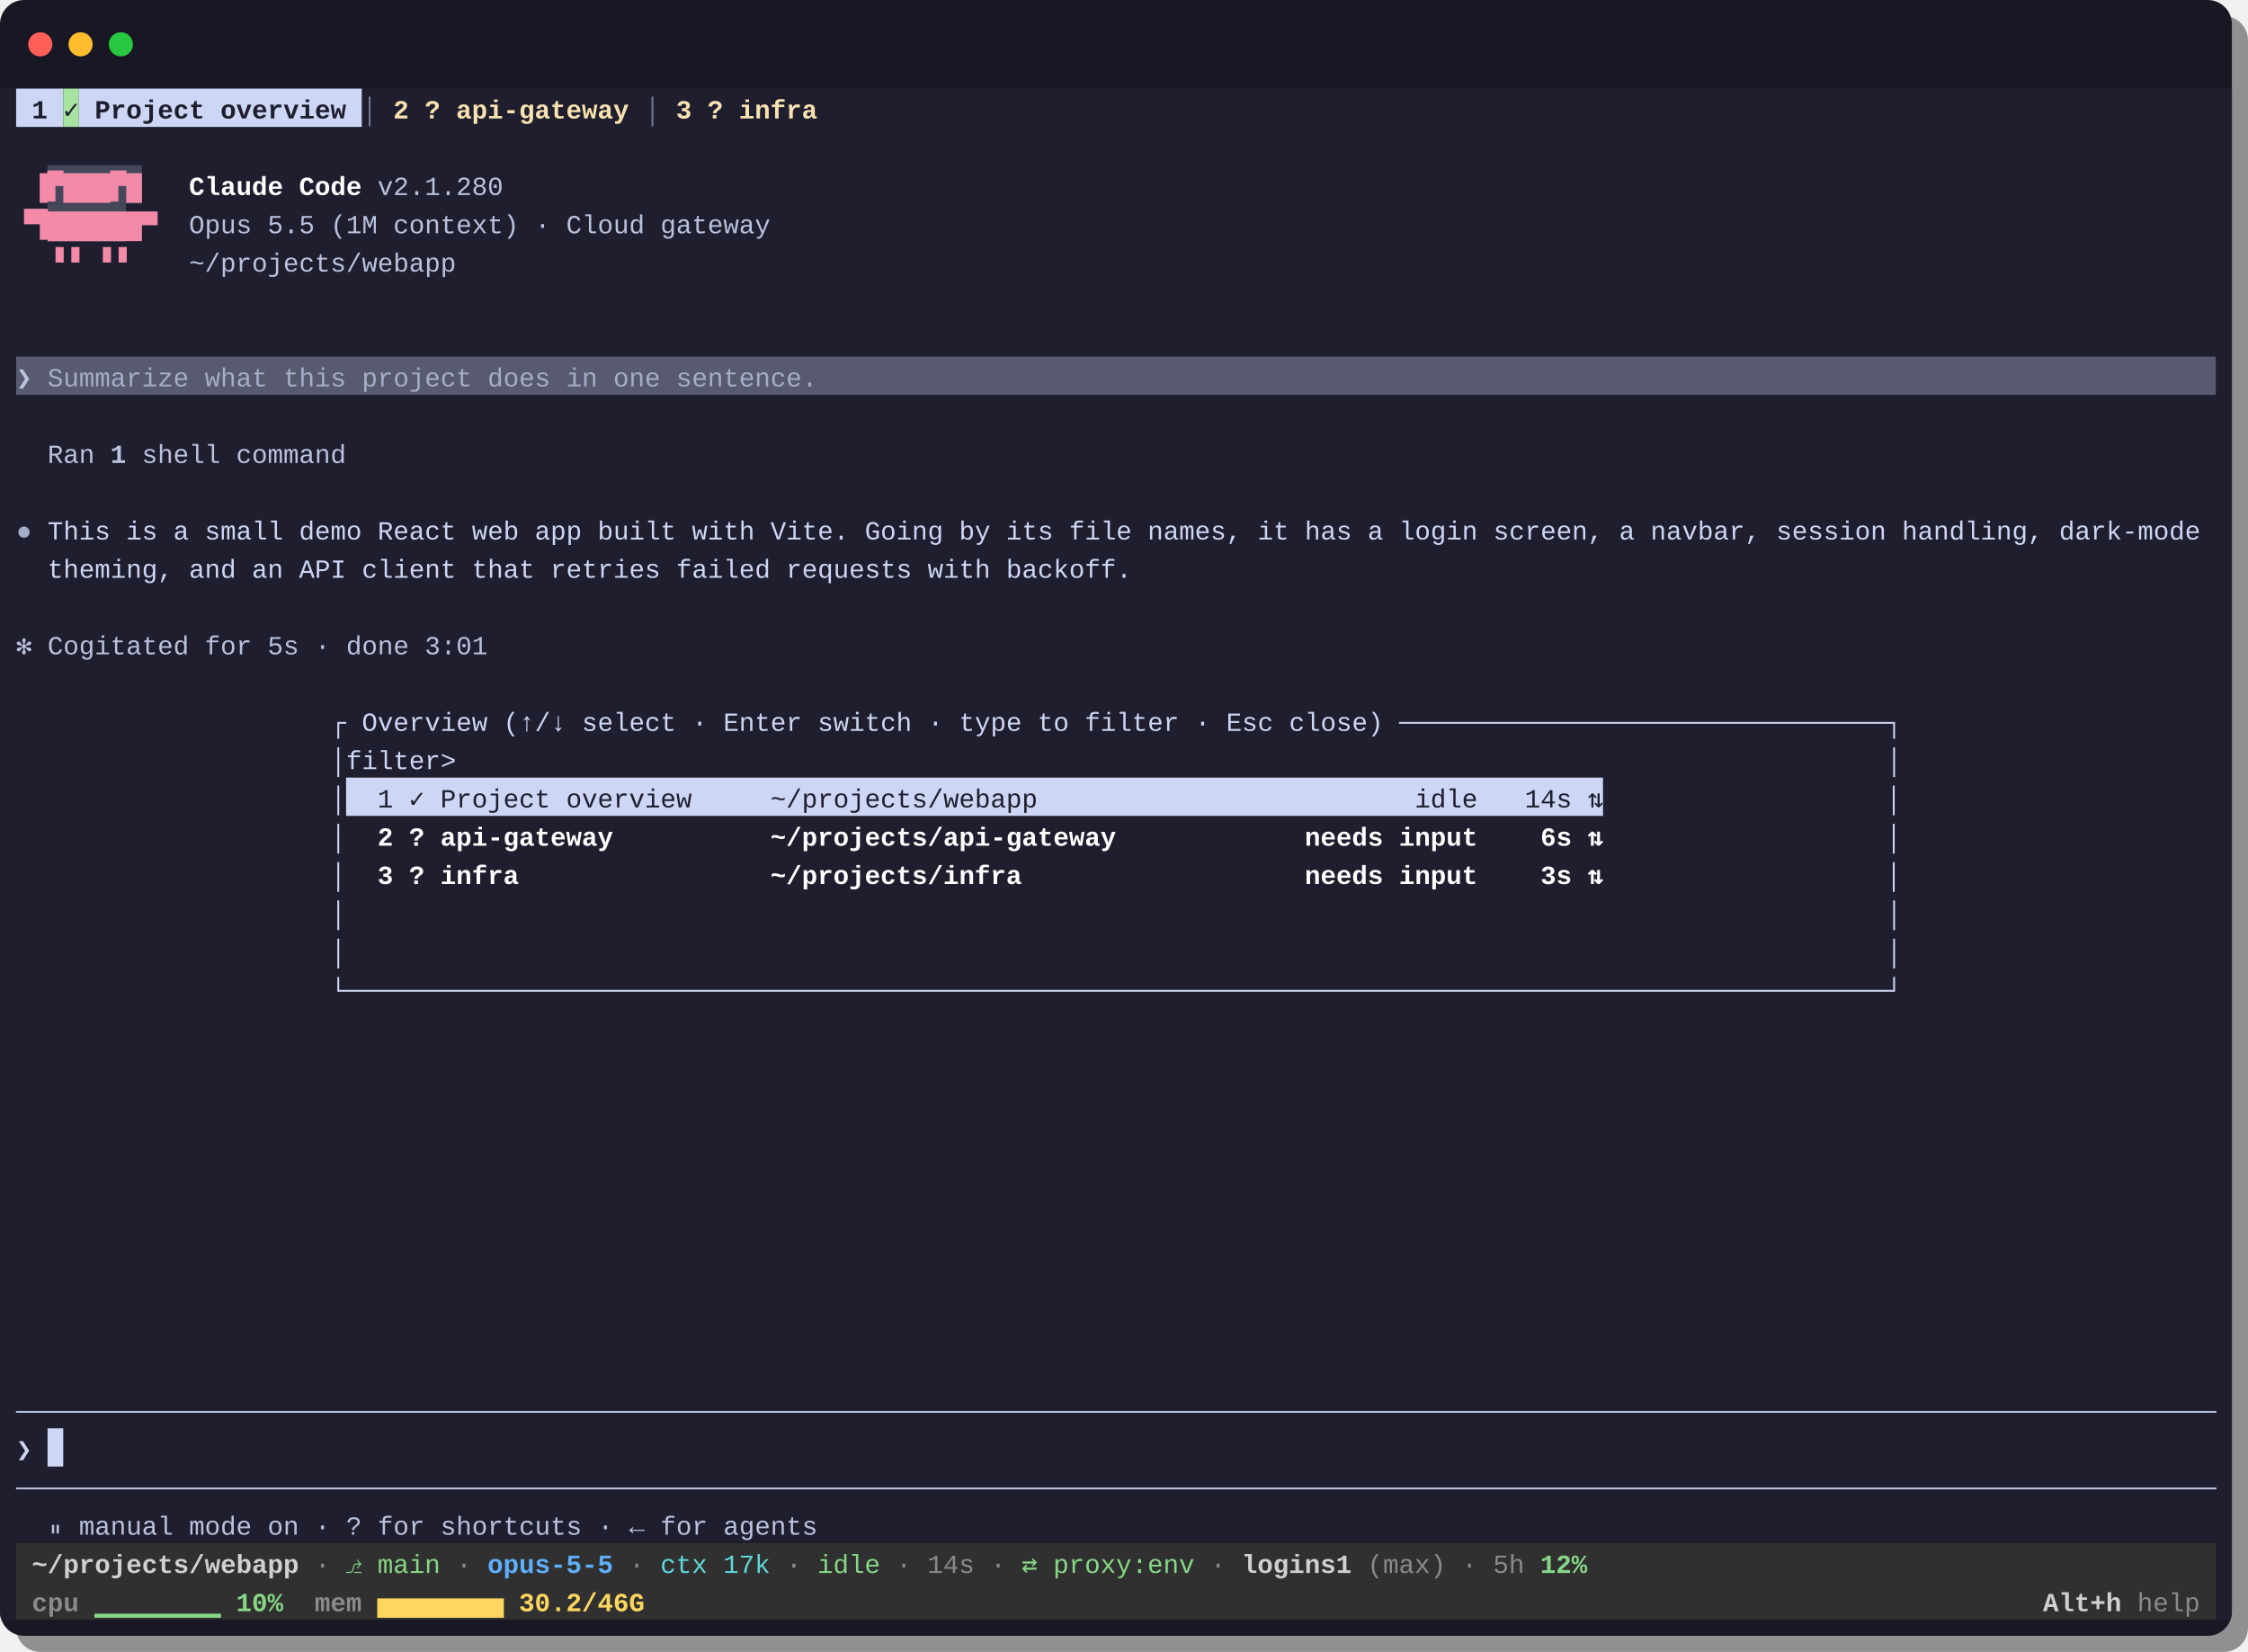
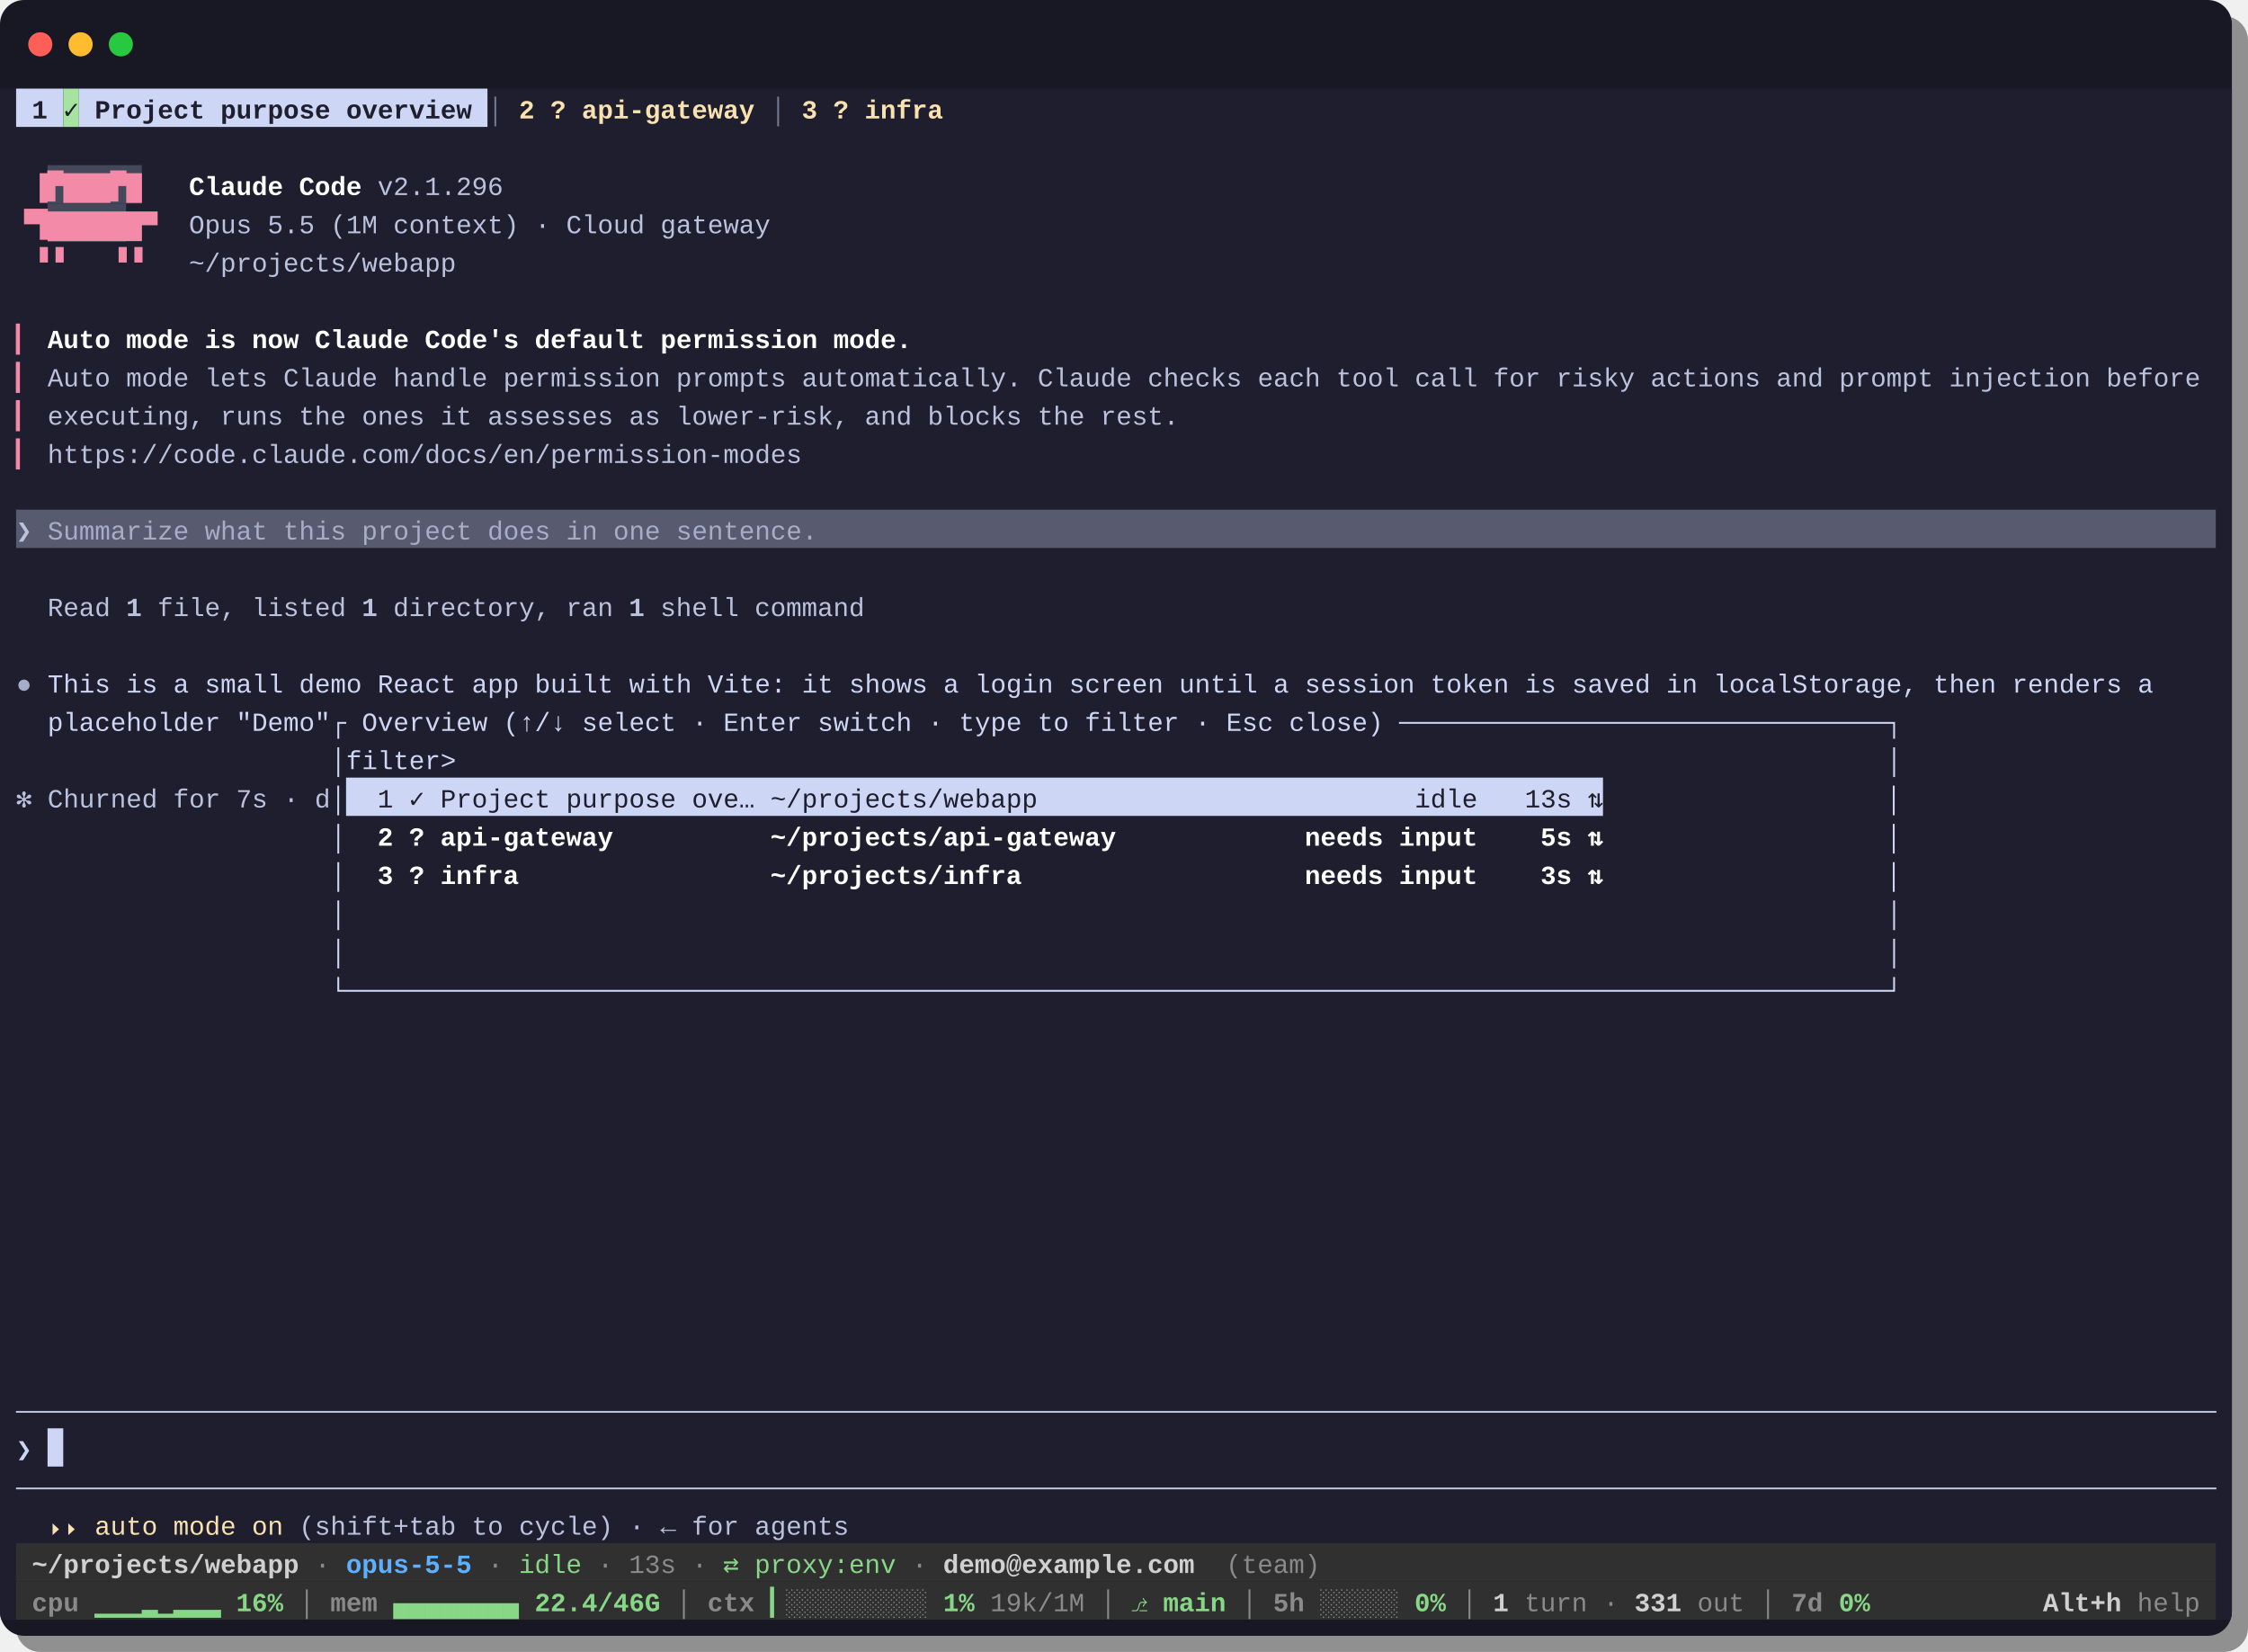
<svg xmlns="http://www.w3.org/2000/svg" width="1116" height="820" viewBox="0 0 1116 820">
  <defs>
    <style>.t { font-family: 'JetBrains Mono', 'Cascadia Code', 'Fira Code', 'Source Code Pro', 'Consolas', 'Courier New', monospace; font-size: 13px; font-feature-settings: 'liga' 0; white-space: pre; }</style>
    <clipPath id="wc">
      <rect width="1108" height="812" rx="12" ry="12" />
    </clipPath>
  </defs>
  <rect x="8" y="8" width="1108" height="812" rx="12" ry="12" fill="rgba(0,0,0,0.40)" />
  <rect width="1108" height="812" rx="12" ry="12" fill="#181825" />
  <circle cx="20" cy="22" r="6" fill="#ff5f57" />
  <circle cx="40" cy="22" r="6" fill="#febc2e" />
  <circle cx="60" cy="22" r="6" fill="#28c840" />
  <g clip-path="url(#wc)">
    <rect y="44" width="1108" height="760" fill="#1e1e2e" />
    <rect x="8.0" y="44.0" width="23.4" height="19.0" fill="#cdd6f4" />
    <rect x="31.4" y="44.0" width="7.8" height="19.0" fill="#a6e3a1" />
-     <rect x="39.2" y="44.0" width="140.4" height="19.0" fill="#cdd6f4" />
+     <rect x="39.2" y="44.0" width="202.8" height="19.0" fill="#cdd6f4" />
    <rect x="23.6" y="82.0" width="46.8" height="19.0" fill="#45475a" />
    <rect x="23.6" y="101.0" width="39.0" height="19.0" fill="#45475a" />
-     <rect x="8.0" y="177.0" width="1092.0" height="19.0" fill="#585b70" />
+     <rect x="8.0" y="253.0" width="1092.0" height="19.0" fill="#585b70" />
    <rect x="171.8" y="386.0" width="624.0" height="19.0" fill="#cdd6f4" />
    <rect x="23.6" y="709.0" width="7.8" height="19.0" fill="#cdd6f4" />
    <rect x="8.0" y="766.0" width="1092.0" height="19.0" fill="#303030" />
    <rect x="8.0" y="785.0" width="1092.0" height="19.0" fill="#303030" />
    <text y="58.8" class="t" xml:space="preserve">
-       <tspan x="8.0" style="fill:#1e1e2e;font-weight:bold"> 1 ✓ Project overview </tspan>
-       <tspan x="179.6" style="fill:#757a91">│</tspan>
-       <tspan x="187.4" style="fill:#f9e2af;font-weight:bold"> 2 ? api-gateway </tspan>
-       <tspan x="320.0" style="fill:#757a91">│</tspan>
-       <tspan x="327.8" style="fill:#f9e2af;font-weight:bold"> 3 ? infra </tspan>
+       <tspan x="8.0" style="fill:#1e1e2e;font-weight:bold"> 1 ✓ Project purpose overview </tspan>
+       <tspan x="242.0" style="fill:#757a91">│</tspan>
+       <tspan x="249.8" style="fill:#f9e2af;font-weight:bold"> 2 ? api-gateway </tspan>
+       <tspan x="382.4" style="fill:#757a91">│</tspan>
+       <tspan x="390.2" style="fill:#f9e2af;font-weight:bold"> 3 ? infra </tspan>
    </text>
    <text y="77.8" class="t" xml:space="preserve" />
    <text y="96.8" class="t" xml:space="preserve">
      <tspan x="8.0" style="fill:#f38ba8"> ▐▛███▛█</tspan>
      <tspan x="93.8" style="fill:#ffffff;font-weight:bold">Claude Code</tspan>
-       <tspan x="187.4" style="fill:#bac2de">v2.1.280</tspan>
+       <tspan x="187.4" style="fill:#bac2de">v2.1.296</tspan>
    </text>
    <text y="115.8" class="t" xml:space="preserve">
      <tspan x="8.0" style="fill:#f38ba8">▝▜██████▀</tspan>
      <tspan x="93.8" style="fill:#bac2de">Opus 5.5 (1M context) · Cloud gateway</tspan>
    </text>
    <text y="134.8" class="t" xml:space="preserve">
-       <tspan x="8.0" style="fill:#f38ba8">  ▝▝ ▝▝  </tspan>
+       <tspan x="8.0" style="fill:#f38ba8"> ▝▝   ▝▝ </tspan>
      <tspan x="93.8" style="fill:#bac2de">~/projects/webapp</tspan>
    </text>
    <text y="153.8" class="t" xml:space="preserve" />
-     <text y="172.8" class="t" xml:space="preserve" />
+     <text y="172.8" class="t" xml:space="preserve">
+       <tspan x="8.0" style="fill:#f38ba8">▎</tspan>
+       <tspan x="23.6" style="fill:#ffffff;font-weight:bold">Auto mode is now Claude Code's default permission mode.</tspan>
+     </text>
    <text y="191.8" class="t" xml:space="preserve">
+       <tspan x="8.0" style="fill:#f38ba8">▎</tspan>
+       <tspan x="23.6" style="fill:#bac2de">Auto mode lets Claude handle permission prompts automatically. Claude checks each tool call for risky actions and prompt injection before </tspan>
+     </text>
+     <text y="210.8" class="t" xml:space="preserve">
+       <tspan x="8.0" style="fill:#f38ba8">▎</tspan>
+       <tspan x="23.6" style="fill:#bac2de">executing, runs the ones it assesses as lower-risk, and blocks the rest.</tspan>
+     </text>
+     <text y="229.8" class="t" xml:space="preserve">
+       <tspan x="8.0" style="fill:#f38ba8">▎</tspan>
+       <tspan x="23.6" style="fill:#bac2de">https://code.claude.com/docs/en/permission-modes</tspan>
+     </text>
+     <text y="248.8" class="t" xml:space="preserve" />
+     <text y="267.8" class="t" xml:space="preserve">
      <tspan x="8.0" style="fill:#bac2de">❯ </tspan>
      <tspan x="23.6" style="fill:#a6adc8">Summarize what this project does in one sentence.</tspan>
    </text>
-     <text y="210.8" class="t" xml:space="preserve" />
-     <text y="229.8" class="t" xml:space="preserve">
-       <tspan x="23.6" style="fill:#bac2de">Ran </tspan>
-       <tspan x="54.8" style="fill:#bac2de;font-weight:bold">1</tspan>
-       <tspan x="62.6" style="fill:#bac2de"> shell command </tspan>
+     <text y="286.8" class="t" xml:space="preserve" />
+     <text y="305.8" class="t" xml:space="preserve">
+       <tspan x="23.6" style="fill:#bac2de">Read </tspan>
+       <tspan x="62.6" style="fill:#bac2de;font-weight:bold">1</tspan>
+       <tspan x="70.4" style="fill:#bac2de"> file, listed </tspan>
+       <tspan x="179.6" style="fill:#bac2de;font-weight:bold">1</tspan>
+       <tspan x="187.4" style="fill:#bac2de"> directory, ran </tspan>
+       <tspan x="312.2" style="fill:#bac2de;font-weight:bold">1</tspan>
+       <tspan x="320.0" style="fill:#bac2de"> shell command </tspan>
    </text>
-     <text y="248.8" class="t" xml:space="preserve" />
-     <text y="267.8" class="t" xml:space="preserve">
+     <text y="324.8" class="t" xml:space="preserve" />
+     <text y="343.8" class="t" xml:space="preserve">
      <tspan x="8.0" style="fill:#a6adc8">●</tspan>
-       <tspan x="15.8" style="fill:#cdd6f4"> This is a small demo React web app built with Vite. Going by its file names, it has a login screen, a navbar, session handling, dark-mode </tspan>
+       <tspan x="15.8" style="fill:#cdd6f4"> This is a small demo React app built with Vite: it shows a login screen until a session token is saved in localStorage, then renders a    </tspan>
    </text>
-     <text y="286.8" class="t" xml:space="preserve">
-       <tspan x="8.0" style="fill:#cdd6f4">  theming, and an API client that retries failed requests with backoff.                                                                     </tspan>
-     </text>
-     <text y="305.8" class="t" xml:space="preserve" />
-     <text y="324.8" class="t" xml:space="preserve">
-       <tspan x="8.0" style="fill:#bac2de">✻</tspan>
-       <tspan x="23.6" style="fill:#bac2de">Cogitated for 5s · done 3:01</tspan>
-     </text>
-     <text y="343.8" class="t" xml:space="preserve" />
    <text y="362.8" class="t" xml:space="preserve">
-       <tspan x="8.0" style="fill:#cdd6f4">                    ┌ Overview (↑/↓ select · Enter switch · type to filter · Esc close) ───────────────────────────────┐                    </tspan>
+       <tspan x="8.0" style="fill:#cdd6f4">  placeholder "Demo"┌ Overview (↑/↓ select · Enter switch · type to filter · Esc close) ───────────────────────────────┐                    </tspan>
    </text>
    <text y="381.8" class="t" xml:space="preserve">
      <tspan x="8.0" style="fill:#cdd6f4">                    │filter&gt;                                                                                           │                    </tspan>
    </text>
    <text y="400.8" class="t" xml:space="preserve">
-       <tspan x="8.0" style="fill:#cdd6f4">                    │</tspan>
-       <tspan x="171.8" style="fill:#1e1e2e">  1 ✓ Project overview     ~/projects/webapp                        idle   14s ⇅</tspan>
+       <tspan x="8.0" style="fill:#bac2de">✻</tspan>
+       <tspan x="23.6" style="fill:#bac2de">Churned for 7s · d</tspan>
+       <tspan x="164.0" style="fill:#cdd6f4">│</tspan>
+       <tspan x="171.8" style="fill:#1e1e2e">  1 ✓ Project purpose ove… ~/projects/webapp                        idle   13s ⇅</tspan>
      <tspan x="795.8" style="fill:#cdd6f4">                  │                    </tspan>
    </text>
    <text y="419.8" class="t" xml:space="preserve">
      <tspan x="8.0" style="fill:#cdd6f4">                    │</tspan>
-       <tspan x="171.8" style="fill:#ffffff;font-weight:bold">  2 ? api-gateway          ~/projects/api-gateway            needs input    6s ⇅</tspan>
+       <tspan x="171.8" style="fill:#ffffff;font-weight:bold">  2 ? api-gateway          ~/projects/api-gateway            needs input    5s ⇅</tspan>
      <tspan x="795.8" style="fill:#cdd6f4">                  │                    </tspan>
    </text>
    <text y="438.8" class="t" xml:space="preserve">
      <tspan x="8.0" style="fill:#cdd6f4">                    │</tspan>
      <tspan x="171.8" style="fill:#ffffff;font-weight:bold">  3 ? infra                ~/projects/infra                  needs input    3s ⇅</tspan>
      <tspan x="795.8" style="fill:#cdd6f4">                  │                    </tspan>
    </text>
    <text y="457.8" class="t" xml:space="preserve">
      <tspan x="8.0" style="fill:#cdd6f4">                    │                                                                                                  │                    </tspan>
    </text>
    <text y="476.8" class="t" xml:space="preserve">
      <tspan x="8.0" style="fill:#cdd6f4">                    │                                                                                                  │                    </tspan>
    </text>
    <text y="495.8" class="t" xml:space="preserve">
      <tspan x="8.0" style="fill:#cdd6f4">                    └──────────────────────────────────────────────────────────────────────────────────────────────────┘                    </tspan>
    </text>
    <text y="514.8" class="t" xml:space="preserve" />
    <text y="533.8" class="t" xml:space="preserve" />
    <text y="552.8" class="t" xml:space="preserve" />
    <text y="571.8" class="t" xml:space="preserve" />
    <text y="590.8" class="t" xml:space="preserve" />
    <text y="609.8" class="t" xml:space="preserve" />
    <text y="628.8" class="t" xml:space="preserve" />
    <text y="647.8" class="t" xml:space="preserve" />
    <text y="666.8" class="t" xml:space="preserve" />
    <text y="685.8" class="t" xml:space="preserve" />
    <text y="704.8" class="t" xml:space="preserve">
      <tspan x="8.0" style="fill:#bac2de">────────────────────────────────────────────────────────────────────────────────────────────────────────────────────────────────────────────</tspan>
    </text>
    <text y="723.8" class="t" xml:space="preserve">
      <tspan x="8.0" style="fill:#cdd6f4">❯ </tspan>
    </text>
    <text y="742.8" class="t" xml:space="preserve">
      <tspan x="8.0" style="fill:#bac2de">────────────────────────────────────────────────────────────────────────────────────────────────────────────────────────────────────────────</tspan>
    </text>
    <text y="761.8" class="t" xml:space="preserve">
-       <tspan x="23.6" style="fill:#bac2de">⏸ manual mode on · ? for shortcuts · ← for agents</tspan>
+       <tspan x="23.6" style="fill:#f9e2af">⏵⏵ auto mode on</tspan>
+       <tspan x="140.6" style="fill:#bac2de"> (shift+tab to cycle) · ← for agents</tspan>
    </text>
    <text y="780.8" class="t" xml:space="preserve">
      <tspan x="15.8" style="fill:#d0d0d0;font-weight:bold">~/projects/webapp</tspan>
      <tspan x="148.4" style="fill:#8a8a8a"> · </tspan>
-       <tspan x="171.8" style="fill:#87d787">⎇ main</tspan>
-       <tspan x="218.6" style="fill:#8a8a8a"> · </tspan>
-       <tspan x="242.0" style="fill:#5fafff;font-weight:bold">opus-5-5</tspan>
-       <tspan x="304.4" style="fill:#8a8a8a"> · </tspan>
-       <tspan x="327.8" style="fill:#5fd7d7">ctx 17k</tspan>
-       <tspan x="382.4" style="fill:#8a8a8a"> · </tspan>
-       <tspan x="405.8" style="fill:#87d787">idle</tspan>
-       <tspan x="437.0" style="fill:#8a8a8a"> · 14s · </tspan>
-       <tspan x="507.2" style="fill:#87d787">⇄ proxy:env</tspan>
-       <tspan x="593.0" style="fill:#8a8a8a"> · </tspan>
-       <tspan x="616.4" style="fill:#d0d0d0;font-weight:bold">logins1</tspan>
-       <tspan x="671.0" style="fill:#8a8a8a"> (max) · 5h </tspan>
-       <tspan x="764.6" style="fill:#87d787;font-weight:bold">12%</tspan>
+       <tspan x="171.8" style="fill:#5fafff;font-weight:bold">opus-5-5</tspan>
+       <tspan x="234.2" style="fill:#8a8a8a"> · </tspan>
+       <tspan x="257.6" style="fill:#87d787">idle</tspan>
+       <tspan x="288.8" style="fill:#8a8a8a"> · 13s · </tspan>
+       <tspan x="359.0" style="fill:#87d787">⇄ proxy:env</tspan>
+       <tspan x="444.8" style="fill:#8a8a8a"> · </tspan>
+       <tspan x="468.2" style="fill:#d0d0d0;font-weight:bold">demo@example.com </tspan>
+       <tspan x="600.8" style="fill:#8a8a8a"> (team)</tspan>
    </text>
    <text y="799.8" class="t" xml:space="preserve">
      <tspan x="15.8" style="fill:#8a8a8a;font-weight:bold">cpu</tspan>
-       <tspan x="47.0" style="fill:#87d787">▁▁▁▁▁▁▁▁</tspan>
-       <tspan x="117.2" style="fill:#87d787;font-weight:bold">10%</tspan>
-       <tspan x="156.2" style="fill:#8a8a8a;font-weight:bold">mem</tspan>
-       <tspan x="187.4" style="fill:#ffd75f">▅▅▅▅▅▅▅▅</tspan>
-       <tspan x="257.6" style="fill:#ffd75f;font-weight:bold">30.2/46G</tspan>
+       <tspan x="47.0" style="fill:#87d787">▁▁▁▂▁▂▂▂</tspan>
+       <tspan x="117.2" style="fill:#87d787;font-weight:bold">16%</tspan>
+       <tspan x="140.6" style="fill:#8a8a8a"> │ </tspan>
+       <tspan x="164.0" style="fill:#8a8a8a;font-weight:bold">mem</tspan>
+       <tspan x="195.2" style="fill:#87d787">▄▄▄▄▄▄▄▄</tspan>
+       <tspan x="265.4" style="fill:#87d787;font-weight:bold">22.4/46G</tspan>
+       <tspan x="327.8" style="fill:#8a8a8a"> │ </tspan>
+       <tspan x="351.2" style="fill:#8a8a8a;font-weight:bold">ctx</tspan>
+       <tspan x="382.4" style="fill:#87d787">▎</tspan>
+       <tspan x="390.2" style="fill:#8a8a8a">░░░░░░░░░</tspan>
+       <tspan x="468.2" style="fill:#87d787;font-weight:bold">1%</tspan>
+       <tspan x="483.8" style="fill:#8a8a8a"> 19k/1M │ </tspan>
+       <tspan x="561.8" style="fill:#87d787">⎇ </tspan>
+       <tspan x="577.4" style="fill:#87d787;font-weight:bold">main</tspan>
+       <tspan x="608.6" style="fill:#8a8a8a"> │ </tspan>
+       <tspan x="632.0" style="fill:#8a8a8a;font-weight:bold">5h</tspan>
+       <tspan x="655.4" style="fill:#8a8a8a">░░░░░</tspan>
+       <tspan x="702.2" style="fill:#87d787;font-weight:bold">0%</tspan>
+       <tspan x="717.8" style="fill:#8a8a8a"> │ </tspan>
+       <tspan x="741.2" style="fill:#d0d0d0;font-weight:bold">1</tspan>
+       <tspan x="749.0" style="fill:#8a8a8a"> turn · </tspan>
+       <tspan x="811.4" style="fill:#d0d0d0;font-weight:bold">331</tspan>
+       <tspan x="834.8" style="fill:#8a8a8a"> out │ </tspan>
+       <tspan x="889.4" style="fill:#8a8a8a;font-weight:bold">7d</tspan>
+       <tspan x="912.8" style="fill:#87d787;font-weight:bold">0%</tspan>
      <tspan x="1014.2" style="fill:#d0d0d0;font-weight:bold">Alt+h</tspan>
      <tspan x="1053.2" style="fill:#8a8a8a"> help </tspan>
    </text>
  </g>
</svg>
